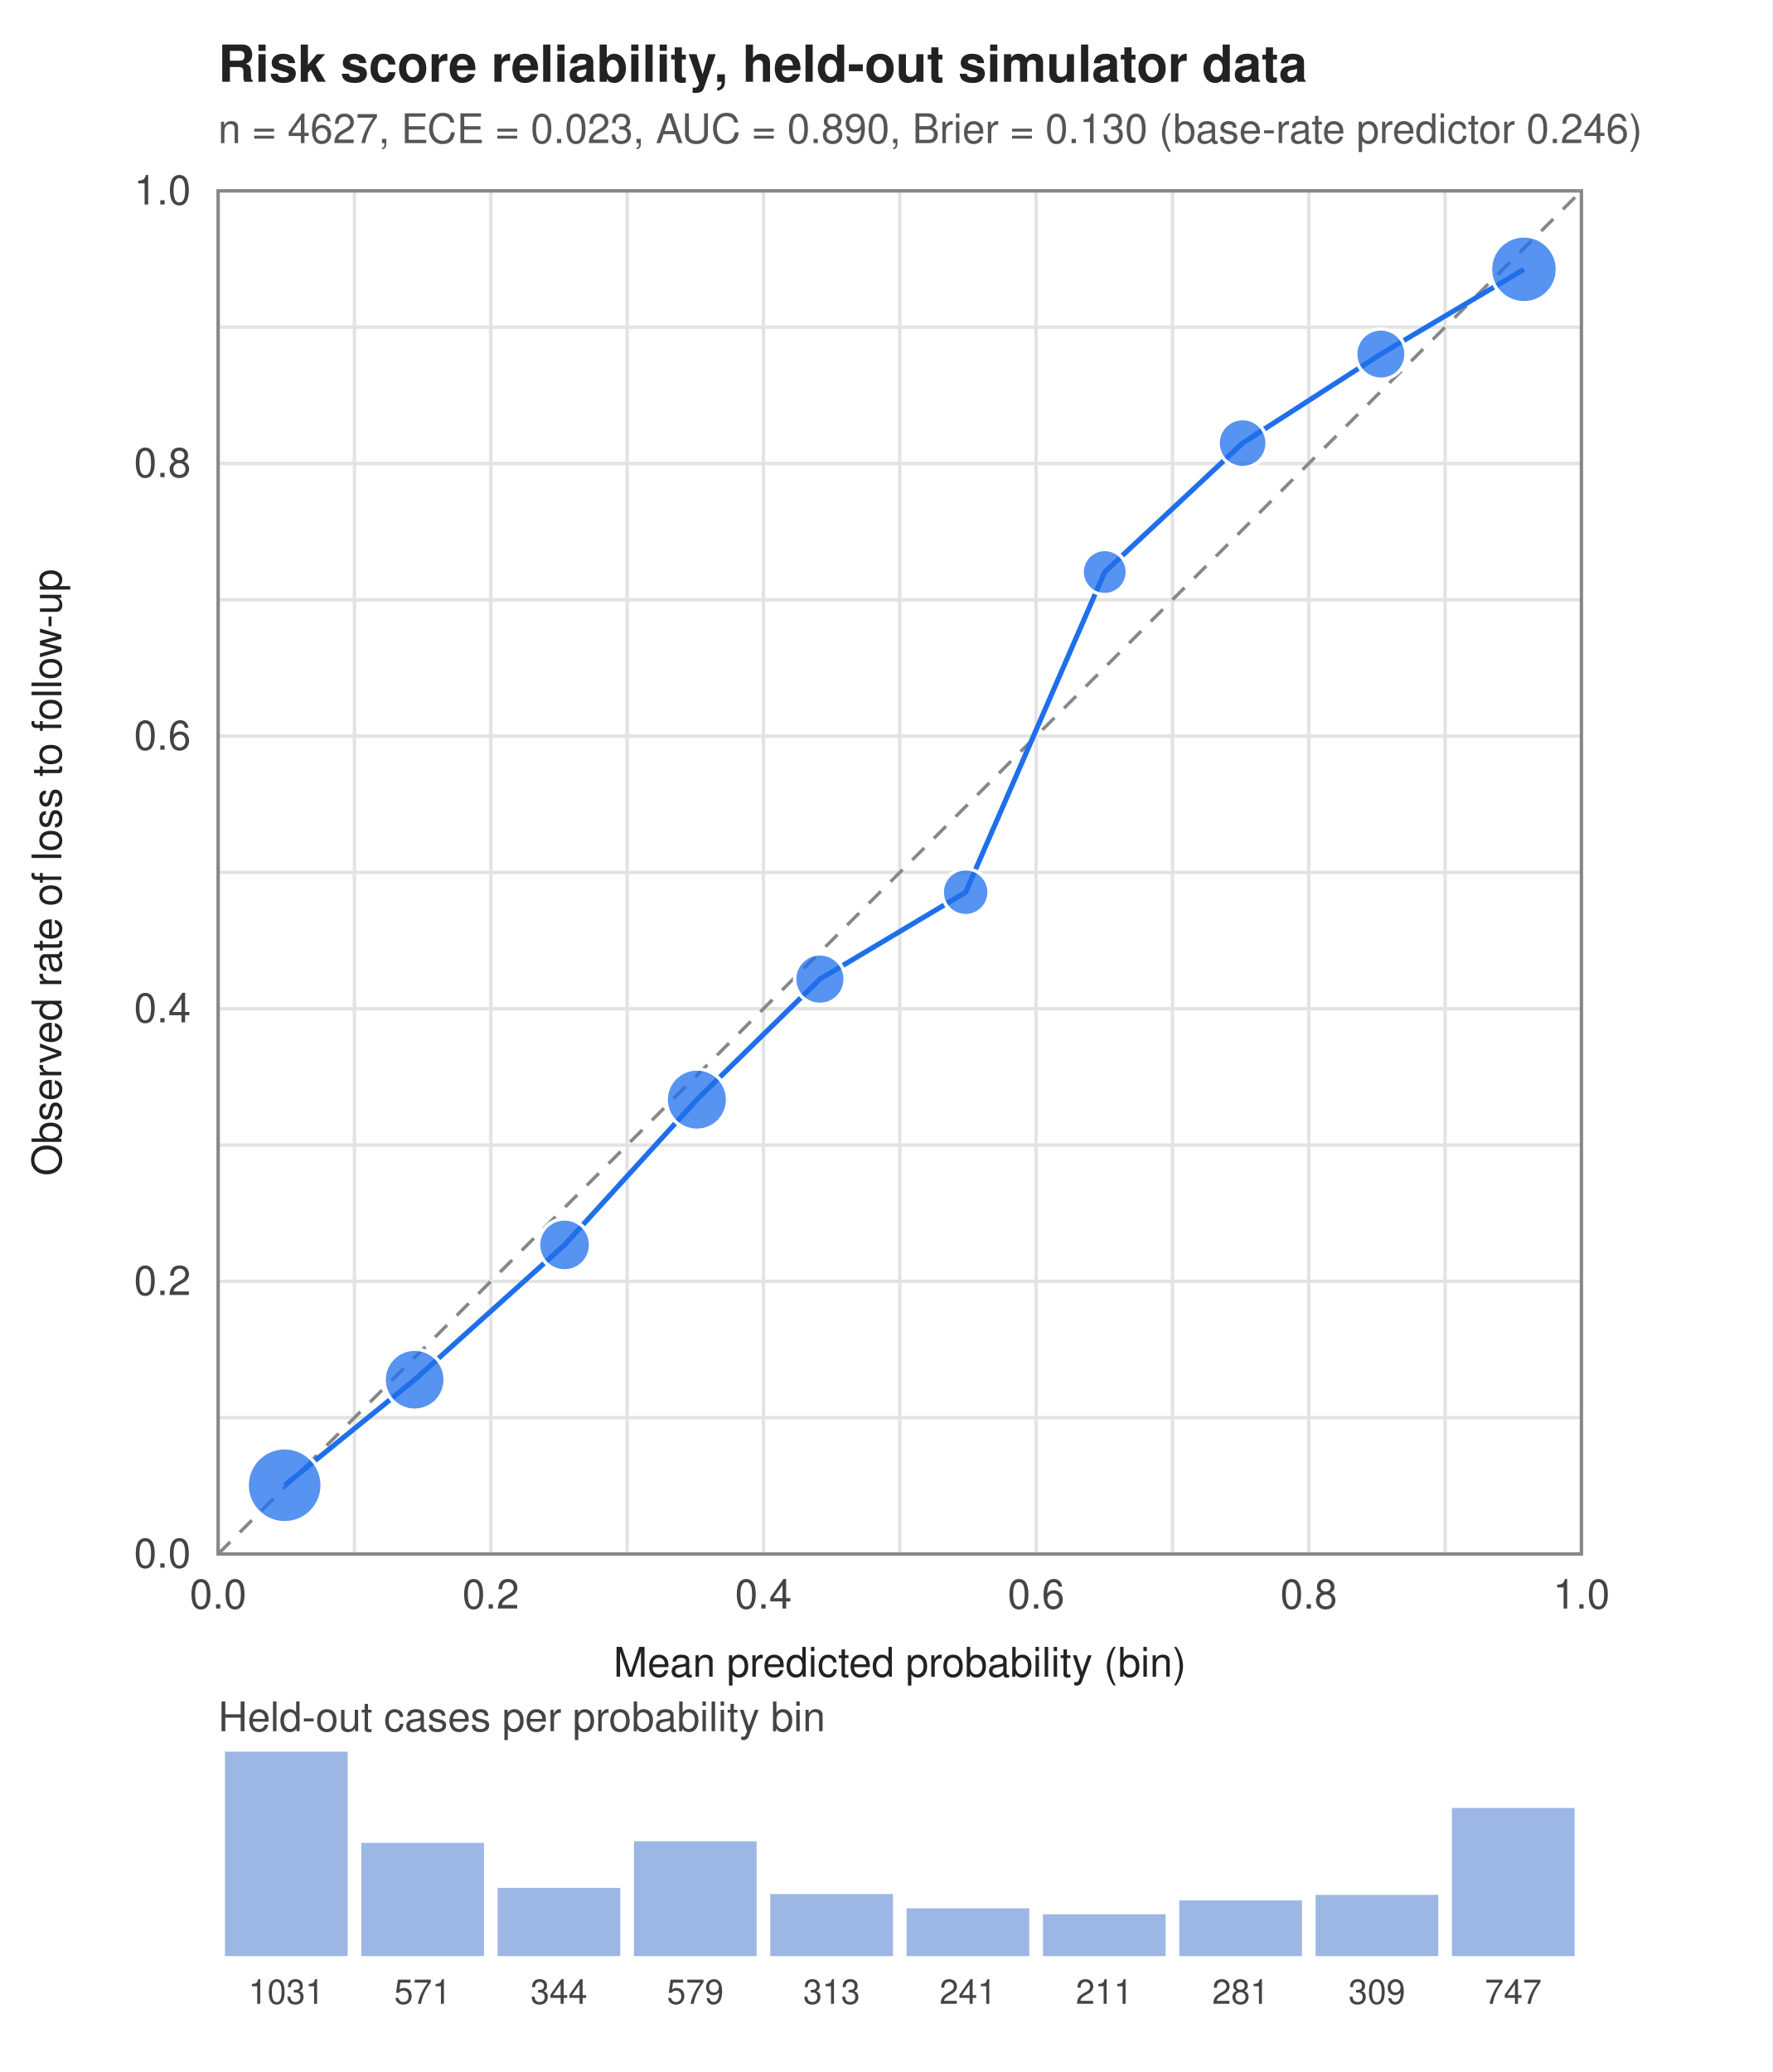
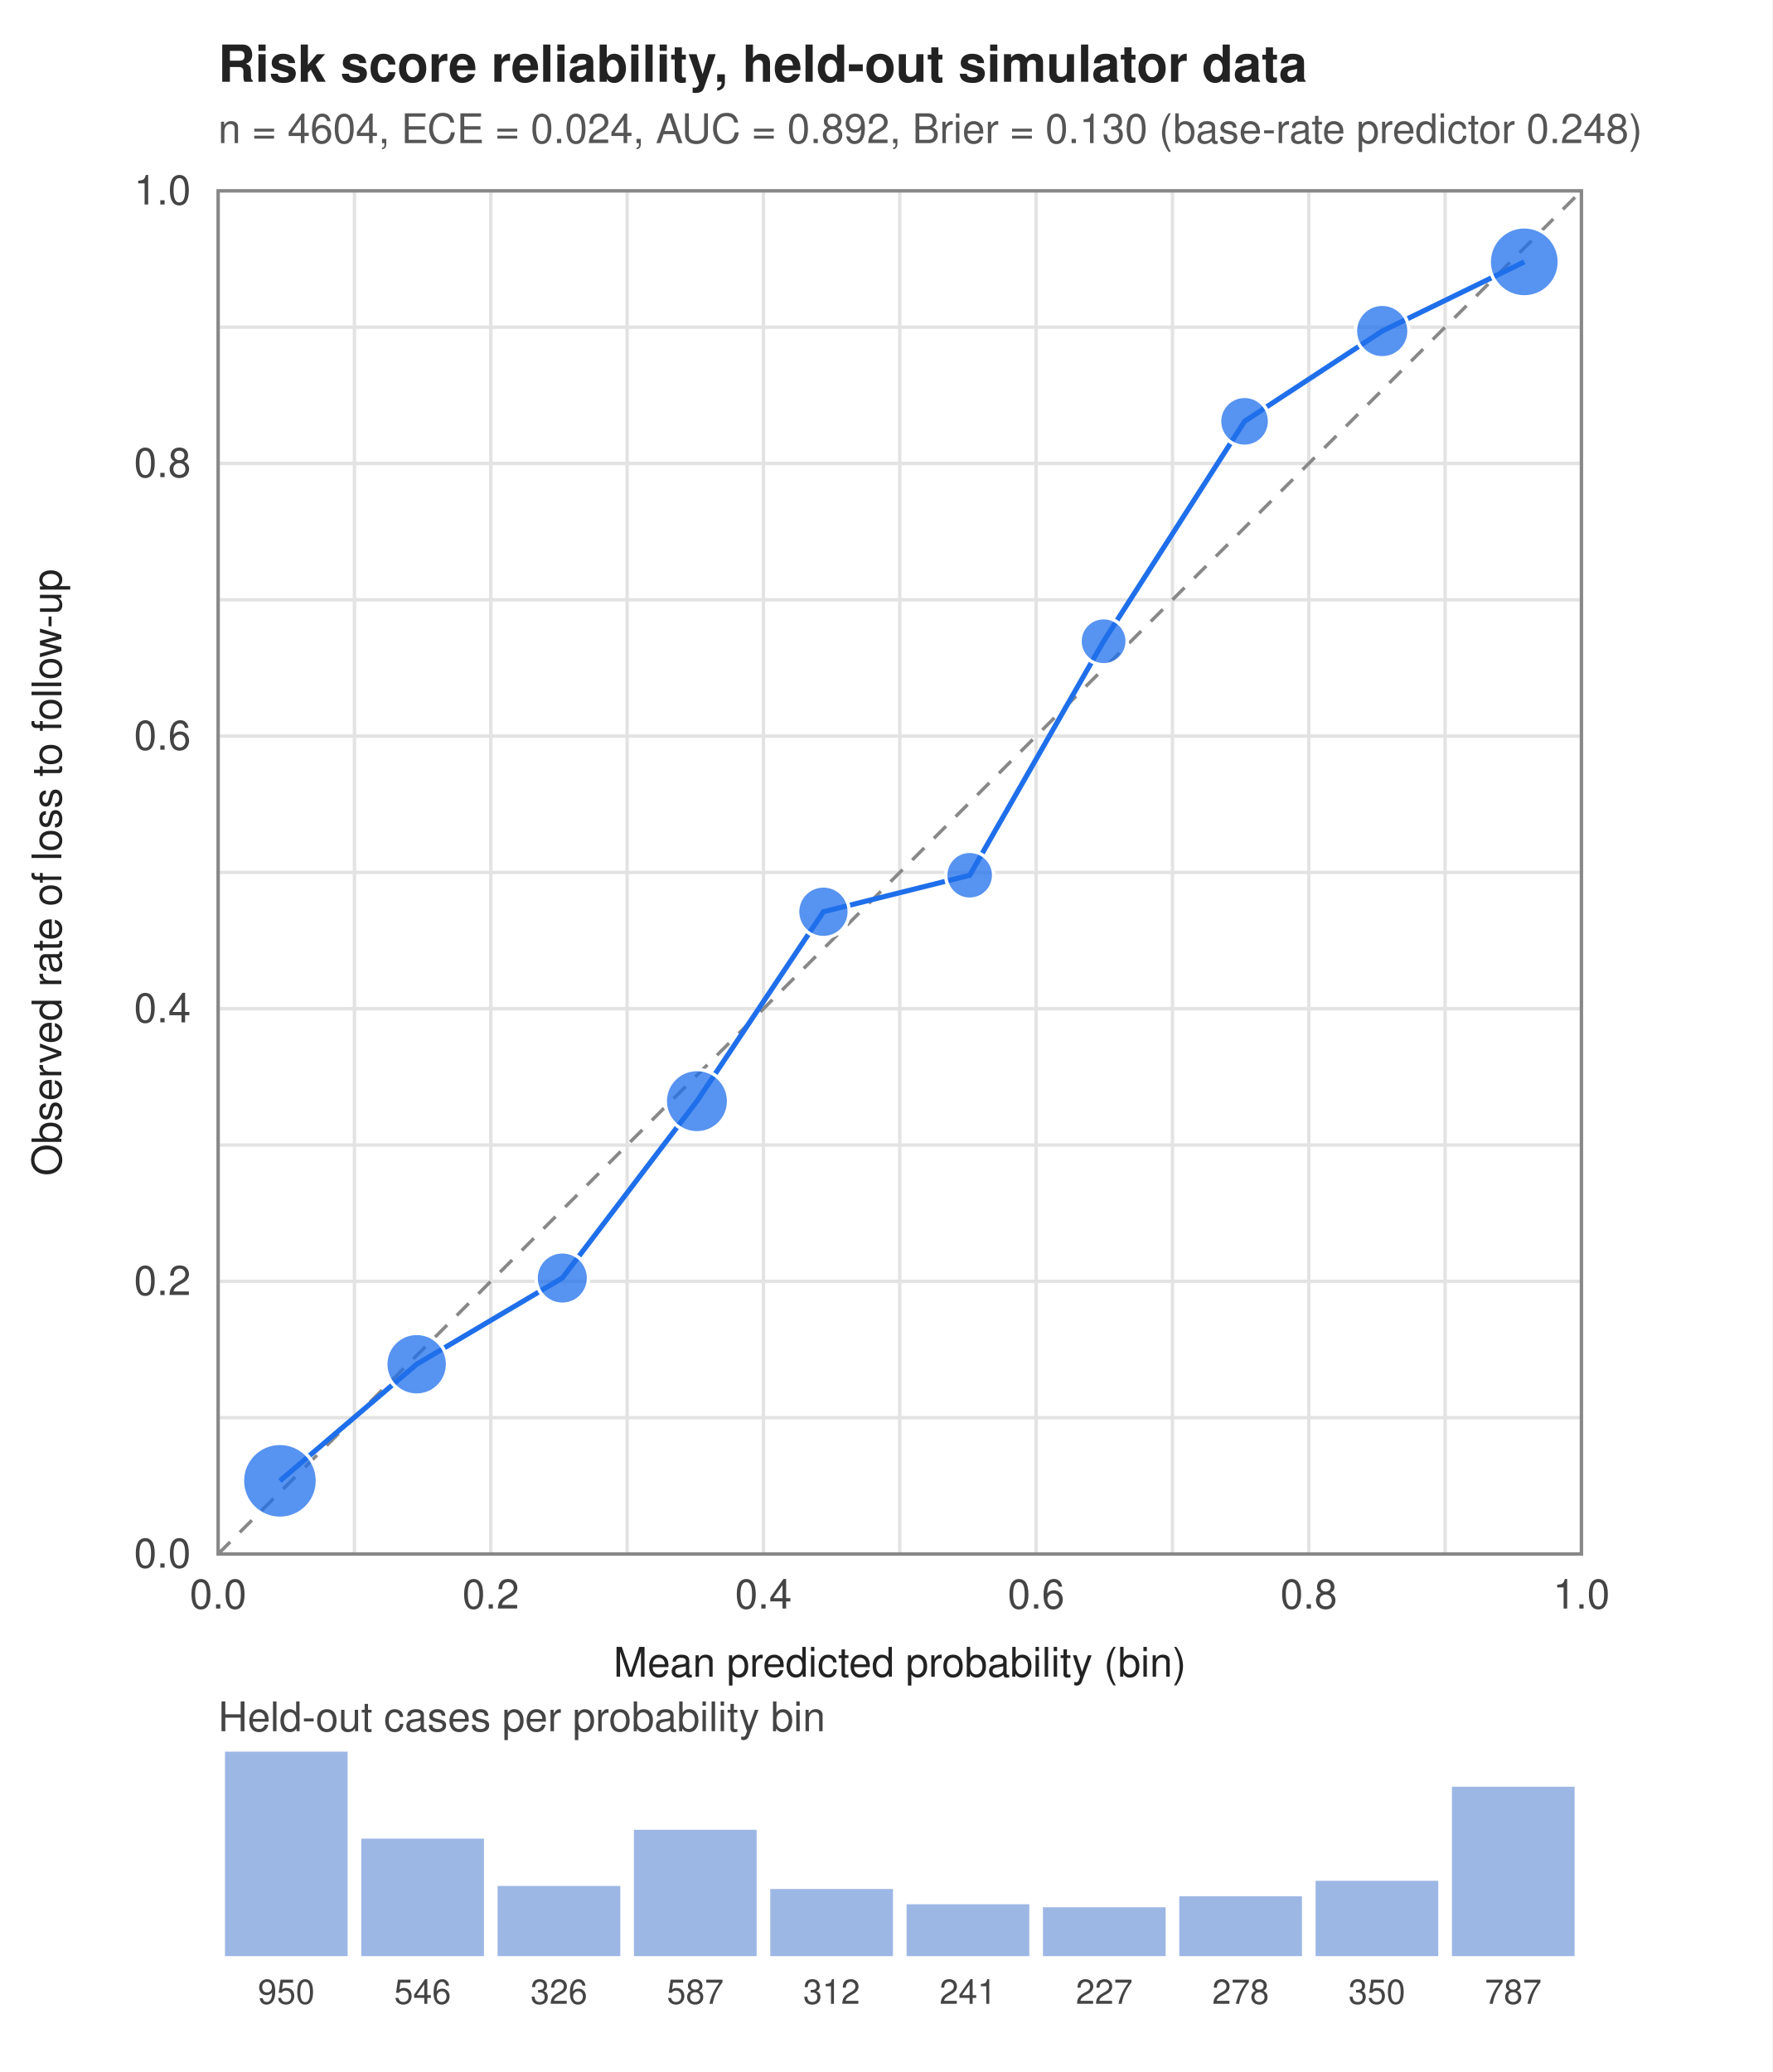
<svg xmlns="http://www.w3.org/2000/svg" viewBox="0 0 520 608" width="520" height="608" role="img" aria-labelledby="t d" font-family="Helvetica, Arial, sans-serif" font-size="12">
  <rect width="520" height="608" fill="#ffffff" />
  <text x="64" y="24" font-size="15" font-weight="bold" fill="#222222">Risk score reliability, held-out simulator data</text>
-   <text x="64" y="42" fill="#555555">n = 4627, ECE = 0.023, AUC = 0.890, Brier = 0.130 (base-rate predictor 0.246)</text>
+   <text x="64" y="42" fill="#555555">n = 4604, ECE = 0.024, AUC = 0.892, Brier = 0.130 (base-rate predictor 0.248)</text>
  <line x1="64.00" y1="456.00" x2="64.00" y2="56.00" stroke="#e3e3e3" stroke-width="1" />
  <line x1="64.00" y1="456.00" x2="464.00" y2="456.00" stroke="#e3e3e3" stroke-width="1" />
  <text x="64.00" y="472.00" text-anchor="middle" fill="#444444">0.0</text>
  <text x="56.00" y="460.00" text-anchor="end" fill="#444444">0.0</text>
  <line x1="104.00" y1="456.00" x2="104.00" y2="56.00" stroke="#e3e3e3" stroke-width="1" />
  <line x1="64.00" y1="416.00" x2="464.00" y2="416.00" stroke="#e3e3e3" stroke-width="1" />
  <line x1="144.00" y1="456.00" x2="144.00" y2="56.00" stroke="#e3e3e3" stroke-width="1" />
  <line x1="64.00" y1="376.00" x2="464.00" y2="376.00" stroke="#e3e3e3" stroke-width="1" />
  <text x="144.00" y="472.00" text-anchor="middle" fill="#444444">0.2</text>
  <text x="56.00" y="380.00" text-anchor="end" fill="#444444">0.2</text>
  <line x1="184.00" y1="456.00" x2="184.00" y2="56.00" stroke="#e3e3e3" stroke-width="1" />
  <line x1="64.00" y1="336.00" x2="464.00" y2="336.00" stroke="#e3e3e3" stroke-width="1" />
  <line x1="224.00" y1="456.00" x2="224.00" y2="56.00" stroke="#e3e3e3" stroke-width="1" />
  <line x1="64.00" y1="296.00" x2="464.00" y2="296.00" stroke="#e3e3e3" stroke-width="1" />
  <text x="224.00" y="472.00" text-anchor="middle" fill="#444444">0.4</text>
  <text x="56.00" y="300.00" text-anchor="end" fill="#444444">0.4</text>
  <line x1="264.00" y1="456.00" x2="264.00" y2="56.00" stroke="#e3e3e3" stroke-width="1" />
  <line x1="64.00" y1="256.00" x2="464.00" y2="256.00" stroke="#e3e3e3" stroke-width="1" />
  <line x1="304.00" y1="456.00" x2="304.00" y2="56.00" stroke="#e3e3e3" stroke-width="1" />
  <line x1="64.00" y1="216.00" x2="464.00" y2="216.00" stroke="#e3e3e3" stroke-width="1" />
  <text x="304.00" y="472.00" text-anchor="middle" fill="#444444">0.6</text>
  <text x="56.00" y="220.00" text-anchor="end" fill="#444444">0.6</text>
  <line x1="344.00" y1="456.00" x2="344.00" y2="56.00" stroke="#e3e3e3" stroke-width="1" />
  <line x1="64.00" y1="176.00" x2="464.00" y2="176.00" stroke="#e3e3e3" stroke-width="1" />
  <line x1="384.00" y1="456.00" x2="384.00" y2="56.00" stroke="#e3e3e3" stroke-width="1" />
  <line x1="64.00" y1="136.00" x2="464.00" y2="136.00" stroke="#e3e3e3" stroke-width="1" />
  <text x="384.00" y="472.00" text-anchor="middle" fill="#444444">0.8</text>
  <text x="56.00" y="140.00" text-anchor="end" fill="#444444">0.8</text>
  <line x1="424.00" y1="456.00" x2="424.00" y2="56.00" stroke="#e3e3e3" stroke-width="1" />
  <line x1="64.00" y1="96.00" x2="464.00" y2="96.00" stroke="#e3e3e3" stroke-width="1" />
  <line x1="464.00" y1="456.00" x2="464.00" y2="56.00" stroke="#e3e3e3" stroke-width="1" />
  <line x1="64.00" y1="56.00" x2="464.00" y2="56.00" stroke="#e3e3e3" stroke-width="1" />
  <text x="464.00" y="472.00" text-anchor="middle" fill="#444444">1.0</text>
  <text x="56.00" y="60.00" text-anchor="end" fill="#444444">1.0</text>
  <rect x="64" y="56" width="400" height="400" fill="none" stroke="#888888" />
  <line x1="64.00" y1="456.00" x2="464.00" y2="56.00" stroke="#888888" stroke-dasharray="5 4" />
-   <polyline points="83.52,435.83 121.66,404.86 165.65,365.30 204.47,322.67 240.56,287.31 283.33,261.81 324.13,167.85 364.59,130.02 405.15,103.90 447.13,79.03" fill="none" stroke="#1f6feb" stroke-width="1.5" />
-   <circle cx="83.52" cy="435.83" r="11.00" fill="#1f6feb" fill-opacity="0.75" stroke="#ffffff" />
-   <circle cx="121.66" cy="404.86" r="8.95" fill="#1f6feb" fill-opacity="0.75" stroke="#ffffff" />
-   <circle cx="165.65" cy="365.30" r="7.62" fill="#1f6feb" fill-opacity="0.75" stroke="#ffffff" />
-   <circle cx="204.47" cy="322.67" r="9.00" fill="#1f6feb" fill-opacity="0.75" stroke="#ffffff" />
-   <circle cx="240.56" cy="287.31" r="7.41" fill="#1f6feb" fill-opacity="0.75" stroke="#ffffff" />
-   <circle cx="283.33" cy="261.81" r="6.87" fill="#1f6feb" fill-opacity="0.75" stroke="#ffffff" />
-   <circle cx="324.13" cy="167.85" r="6.62" fill="#1f6feb" fill-opacity="0.75" stroke="#ffffff" />
-   <circle cx="364.59" cy="130.02" r="7.18" fill="#1f6feb" fill-opacity="0.75" stroke="#ffffff" />
-   <circle cx="405.15" cy="103.90" r="7.38" fill="#1f6feb" fill-opacity="0.75" stroke="#ffffff" />
-   <circle cx="447.13" cy="79.03" r="9.81" fill="#1f6feb" fill-opacity="0.75" stroke="#ffffff" />
+   <polyline points="82.13,434.53 122.25,400.32 164.98,375.02 204.48,323.12 241.60,267.54 284.51,256.83 323.80,188.16 365.16,123.63 405.55,97.14 447.23,76.84" fill="none" stroke="#1f6feb" stroke-width="1.5" />
+   <circle cx="82.13" cy="434.53" r="11.00" fill="#1f6feb" fill-opacity="0.75" stroke="#ffffff" />
+   <circle cx="122.25" cy="400.32" r="9.06" fill="#1f6feb" fill-opacity="0.75" stroke="#ffffff" />
+   <circle cx="164.98" cy="375.02" r="7.69" fill="#1f6feb" fill-opacity="0.75" stroke="#ffffff" />
+   <circle cx="204.48" cy="323.12" r="9.29" fill="#1f6feb" fill-opacity="0.75" stroke="#ffffff" />
+   <circle cx="241.60" cy="267.54" r="7.58" fill="#1f6feb" fill-opacity="0.75" stroke="#ffffff" />
+   <circle cx="284.51" cy="256.83" r="7.03" fill="#1f6feb" fill-opacity="0.75" stroke="#ffffff" />
+   <circle cx="323.80" cy="188.16" r="6.91" fill="#1f6feb" fill-opacity="0.75" stroke="#ffffff" />
+   <circle cx="365.16" cy="123.63" r="7.33" fill="#1f6feb" fill-opacity="0.75" stroke="#ffffff" />
+   <circle cx="405.55" cy="97.14" r="7.86" fill="#1f6feb" fill-opacity="0.75" stroke="#ffffff" />
+   <circle cx="447.23" cy="76.84" r="10.28" fill="#1f6feb" fill-opacity="0.75" stroke="#ffffff" />
  <text x="264.00" y="492.00" text-anchor="middle" fill="#222222">Mean predicted probability (bin)</text>
  <text x="18" y="256.00" text-anchor="middle" fill="#222222" transform="rotate(-90 18 256.00)">Observed rate of loss to follow-up</text>
  <text x="64" y="508.00" fill="#444444">Held-out cases per probability bin</text>
  <rect x="66.00" y="514.00" width="36.00" height="60.00" fill="#9db7e5" />
-   <text x="84.00" y="588.00" text-anchor="middle" fill="#444444" font-size="10">1031</text>
-   <rect x="106.00" y="540.77" width="36.00" height="33.23" fill="#9db7e5" />
-   <text x="124.00" y="588.00" text-anchor="middle" fill="#444444" font-size="10">571</text>
-   <rect x="146.00" y="553.98" width="36.00" height="20.02" fill="#9db7e5" />
-   <text x="164.00" y="588.00" text-anchor="middle" fill="#444444" font-size="10">344</text>
-   <rect x="186.00" y="540.30" width="36.00" height="33.70" fill="#9db7e5" />
-   <text x="204.00" y="588.00" text-anchor="middle" fill="#444444" font-size="10">579</text>
-   <rect x="226.00" y="555.78" width="36.00" height="18.22" fill="#9db7e5" />
-   <text x="244.00" y="588.00" text-anchor="middle" fill="#444444" font-size="10">313</text>
-   <rect x="266.00" y="559.97" width="36.00" height="14.03" fill="#9db7e5" />
+   <text x="84.00" y="588.00" text-anchor="middle" fill="#444444" font-size="10">950</text>
+   <rect x="106.00" y="539.52" width="36.00" height="34.48" fill="#9db7e5" />
+   <text x="124.00" y="588.00" text-anchor="middle" fill="#444444" font-size="10">546</text>
+   <rect x="146.00" y="553.41" width="36.00" height="20.59" fill="#9db7e5" />
+   <text x="164.00" y="588.00" text-anchor="middle" fill="#444444" font-size="10">326</text>
+   <rect x="186.00" y="536.93" width="36.00" height="37.07" fill="#9db7e5" />
+   <text x="204.00" y="588.00" text-anchor="middle" fill="#444444" font-size="10">587</text>
+   <rect x="226.00" y="554.29" width="36.00" height="19.71" fill="#9db7e5" />
+   <text x="244.00" y="588.00" text-anchor="middle" fill="#444444" font-size="10">312</text>
+   <rect x="266.00" y="558.78" width="36.00" height="15.22" fill="#9db7e5" />
  <text x="284.00" y="588.00" text-anchor="middle" fill="#444444" font-size="10">241</text>
-   <rect x="306.00" y="561.72" width="36.00" height="12.28" fill="#9db7e5" />
-   <text x="324.00" y="588.00" text-anchor="middle" fill="#444444" font-size="10">211</text>
-   <rect x="346.00" y="557.65" width="36.00" height="16.35" fill="#9db7e5" />
-   <text x="364.00" y="588.00" text-anchor="middle" fill="#444444" font-size="10">281</text>
-   <rect x="386.00" y="556.02" width="36.00" height="17.98" fill="#9db7e5" />
-   <text x="404.00" y="588.00" text-anchor="middle" fill="#444444" font-size="10">309</text>
-   <rect x="426.00" y="530.53" width="36.00" height="43.47" fill="#9db7e5" />
-   <text x="444.00" y="588.00" text-anchor="middle" fill="#444444" font-size="10">747</text>
+   <rect x="306.00" y="559.66" width="36.00" height="14.34" fill="#9db7e5" />
+   <text x="324.00" y="588.00" text-anchor="middle" fill="#444444" font-size="10">227</text>
+   <rect x="346.00" y="556.44" width="36.00" height="17.56" fill="#9db7e5" />
+   <text x="364.00" y="588.00" text-anchor="middle" fill="#444444" font-size="10">278</text>
+   <rect x="386.00" y="551.89" width="36.00" height="22.11" fill="#9db7e5" />
+   <text x="404.00" y="588.00" text-anchor="middle" fill="#444444" font-size="10">350</text>
+   <rect x="426.00" y="524.29" width="36.00" height="49.71" fill="#9db7e5" />
+   <text x="444.00" y="588.00" text-anchor="middle" fill="#444444" font-size="10">787</text>
</svg>
